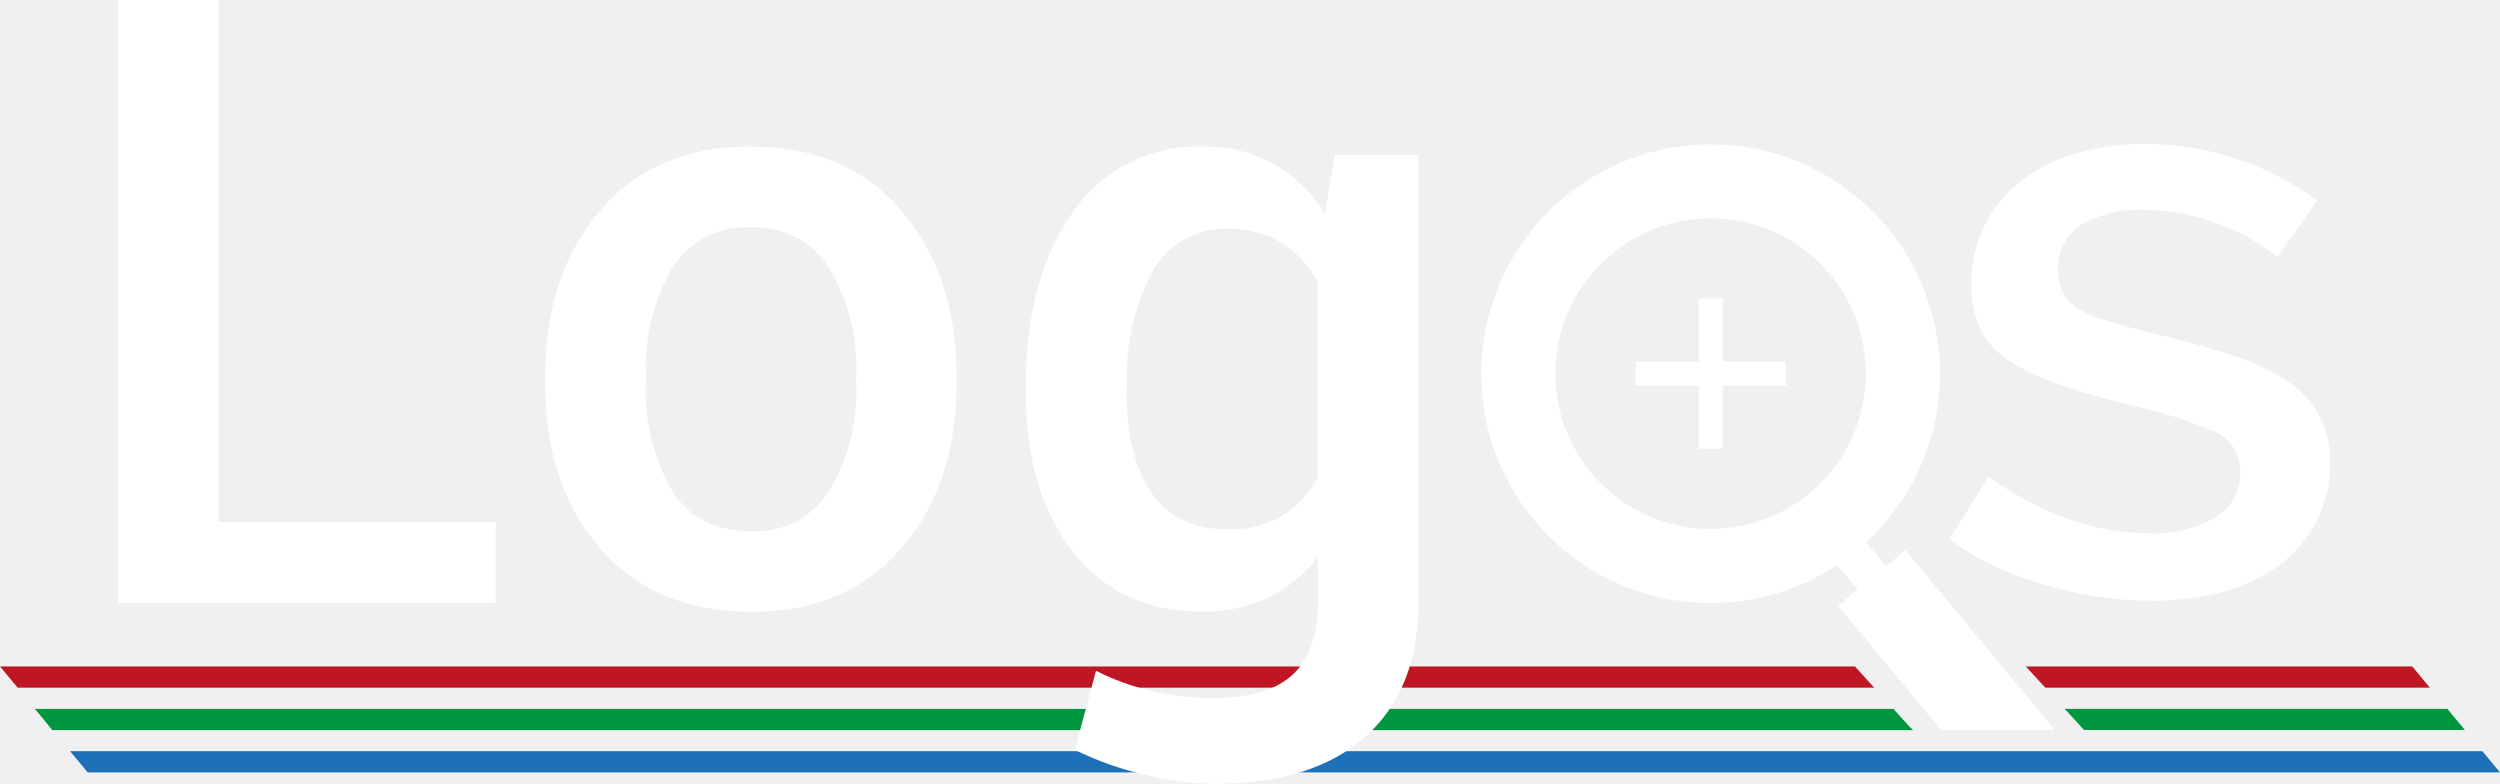
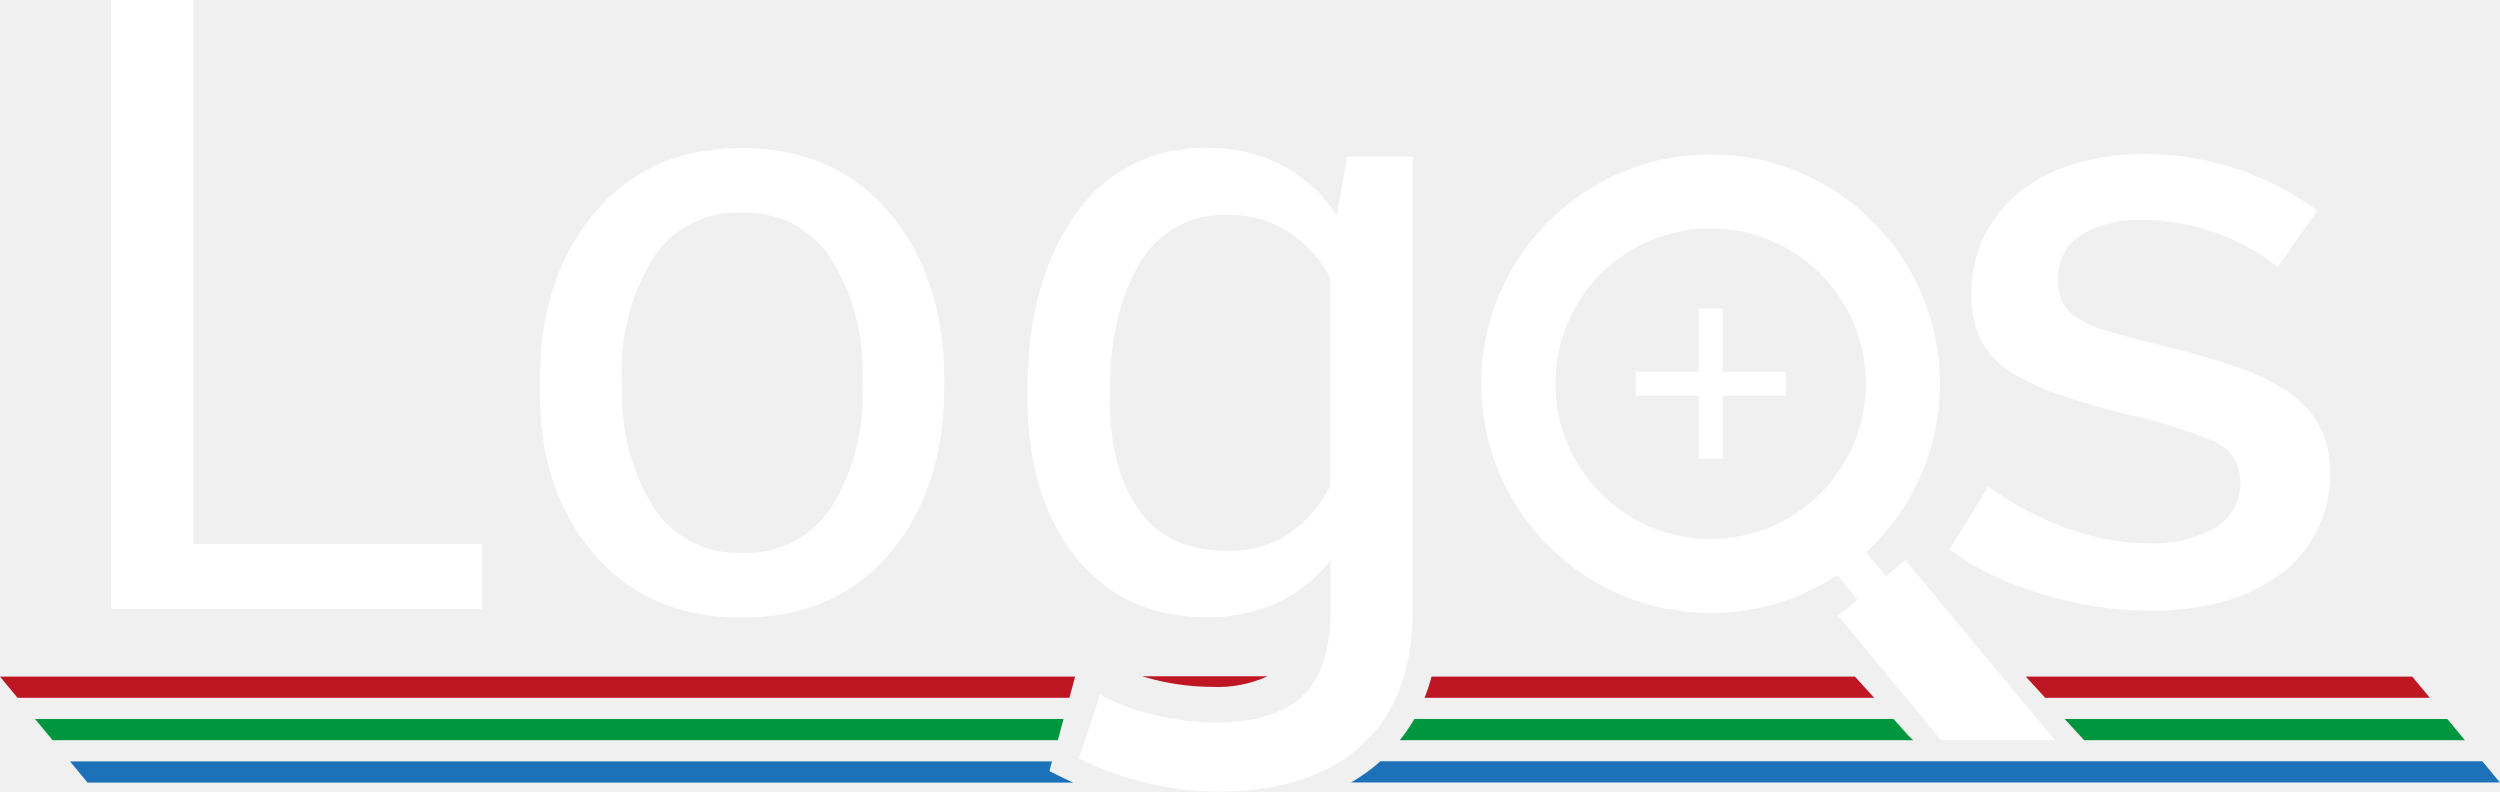
- <svg xmlns="http://www.w3.org/2000/svg" viewBox="0 0 235.88 73.95">
+ <svg xmlns="http://www.w3.org/2000/svg" viewBox="0 0 235.88 74.69">
  <defs>
-     <style>.a{fill:#fff;}.b{fill:#be1622;}.c{fill:#009640;}.d{fill:#1d71b8;}</style>
+     <style>.a{fill:#be1622;}.b{fill:#009640;}.c{fill:#1d71b8;}.d{fill:#fff;}</style>
  </defs>
-   <path class="a" d="M168.46,28.5A21.64,21.64,0,1,0,190.1,50.14,21.64,21.64,0,0,0,168.46,28.5Zm0,36.28a14.65,14.65,0,1,1,14.65-14.65A14.65,14.65,0,0,1,168.46,64.78Z" transform="translate(-7.06 -14.88)" />
-   <polygon class="a" points="193.89 68.88 183.14 68.88 173.44 57.15 179.78 51.9 193.89 68.88" />
-   <rect class="a" x="184.88" y="63.67" width="3.48" height="18.63" transform="translate(-10.75 120.82) rotate(-39.6)" />
-   <rect class="a" x="160.28" y="28.17" width="2.27" height="14.17" />
-   <rect class="a" x="154.33" y="34.12" width="14.17" height="2.27" />
-   <polygon class="b" points="227.6 62.88 191.14 62.88 192.97 64.88 229.26 64.88 227.6 62.88" />
-   <polygon class="c" points="230.91 66.88 194.81 66.88 196.64 68.88 232.57 68.88 230.91 66.88" />
-   <polygon class="b" points="1.66 64.88 176.83 64.88 175.02 62.88 0 62.88 1.66 64.88" />
-   <path class="c" d="M12,83.77H187.57c-0.16-.15-0.31-0.29-0.46-0.45l-1.4-1.55H10.36Z" transform="translate(-7.06 -14.88)" />
-   <polygon class="d" points="8.27 72.88 235.88 72.88 234.22 70.88 6.62 70.88 8.27 72.88" />
-   <path class="a" d="M210,71.56a33.71,33.71,0,0,1-5.13-.4A37.29,37.29,0,0,1,199.78,70,34,34,0,0,1,195,68.18a21.68,21.68,0,0,1-4-2.43l3.66-5.89q7.64,5.33,15.19,5.33a11.36,11.36,0,0,0,6.28-1.51,4.84,4.84,0,0,0,2.31-4.29,4.06,4.06,0,0,0-2.59-3.86A45.31,45.31,0,0,0,207.62,53,68.67,68.67,0,0,1,200.93,51a18.9,18.9,0,0,1-4.53-2.23,7.43,7.43,0,0,1-2.54-2.94,9.65,9.65,0,0,1-.79-4.1,12.14,12.14,0,0,1,1.27-5.65,12.55,12.55,0,0,1,3.46-4.18A15.31,15.31,0,0,1,203,29.33a22.62,22.62,0,0,1,6.4-.87,27,27,0,0,1,8.75,1.43,27.54,27.54,0,0,1,7.56,3.9l-3.74,5.33a20.9,20.9,0,0,0-12.73-4.45A10.76,10.76,0,0,0,203.56,36a4.78,4.78,0,0,0-2.31,4.42,4.42,4.42,0,0,0,.48,2.15,4,4,0,0,0,1.55,1.51,12.56,12.56,0,0,0,2.82,1.15q1.75,0.52,4.29,1.15,4.3,1,7.4,2.07a20.62,20.62,0,0,1,5.13,2.43,8.9,8.9,0,0,1,3,3.26,9.77,9.77,0,0,1,1,4.49A11.75,11.75,0,0,1,225.67,64a11.57,11.57,0,0,1-3.38,4.06A16.11,16.11,0,0,1,217,70.65,24.9,24.9,0,0,1,210,71.56Z" transform="translate(-7.06 -14.88)" />
-   <path class="a" d="M27.69,64.14H53.82v7.62H18.2V14.88h9.49V64.14Z" transform="translate(-7.06 -14.88)" />
-   <path class="a" d="M58.51,50.23q0-9.41,5.16-15.47t14.18-6.05q9.1,0,14.26,6.05t5.2,15.47v0.82q0,9.53-5.2,15.55t-14.18,6q-9.06,0-14.26-6T58.51,51.05V50.23ZM68,51A18.83,18.83,0,0,0,70.42,61.1Q72.81,65,77.92,65a8.21,8.21,0,0,0,7.42-3.86A18.37,18.37,0,0,0,87.85,51V50.22a18.13,18.13,0,0,0-2.5-9.95,8.24,8.24,0,0,0-7.5-3.94,8.17,8.17,0,0,0-7.42,3.94A18.7,18.7,0,0,0,68,50.22V51Z" transform="translate(-7.06 -14.88)" />
-   <path class="a" d="M103.86,51.21q0-10.08,4.41-16.29a14.21,14.21,0,0,1,12.27-6.21,13.32,13.32,0,0,1,6.66,1.62A14.08,14.08,0,0,1,132.07,35L133,29.49h7.89V71.76q0,8.16-5,12.62t-14.3,4.45a28,28,0,0,1-6.66-.88,31,31,0,0,1-6.46-2.32l2-7.46a23,23,0,0,0,5.18,1.89,24.83,24.83,0,0,0,5.84.68q5.16,0,7.54-2.21t2.38-6.78V67.42a13.27,13.27,0,0,1-4.71,3.85,14.19,14.19,0,0,1-6.23,1.31q-7.77,0-12.19-5.66T103.86,52V51.21ZM113.35,52q0,5.82,2.32,9.32t7.21,3.5A9.72,9.72,0,0,0,128,63.57a9.37,9.37,0,0,0,3.38-3.65V41.41A10.16,10.16,0,0,0,128,37.79a9.27,9.27,0,0,0-5-1.31,7.81,7.81,0,0,0-7.25,4.1,21.11,21.11,0,0,0-2.36,10.63V52Z" transform="translate(-7.06 -14.88)" />
+   <path class="a" d="M141.47,79.77h42.42l-1.81-2H142.13A18.12,18.12,0,0,1,141.47,79.77Z" transform="translate(-7.06 -13.93)" />
+   <polygon class="a" points="101.44 63.84 0 63.84 1.66 65.84 100.9 65.84 101.44 63.84" />
+   <path class="a" d="M121.48,78.74a11.29,11.29,0,0,0,5.17-1H114.83q0.63,0.19,1.28.35A23,23,0,0,0,121.48,78.74Z" transform="translate(-7.06 -13.93)" />
+   <path class="b" d="M139.14,83.77h48.43c-0.16-.15-0.31-0.29-0.46-0.45l-1.4-1.55H140.5A15.83,15.83,0,0,1,139.14,83.77Z" transform="translate(-7.06 -13.93)" />
+   <polygon class="b" points="100.35 67.84 3.31 67.84 4.96 69.84 99.81 69.84 100.35 67.84" />
+   <polygon class="a" points="227.6 63.84 191.14 63.84 192.97 65.84 229.26 65.84 227.6 63.84" />
+   <polygon class="b" points="230.91 67.84 194.81 67.84 196.64 69.84 232.57 69.84 230.91 67.84" />
+   <path class="c" d="M137.18,85.87a17.08,17.08,0,0,1-2.65,1.89h108.4l-1.65-2h-104Z" transform="translate(-7.06 -13.93)" />
+   <path class="c" d="M107.54,87.41l-1.47-.73,0.25-.91H13.67l1.65,2h93Z" transform="translate(-7.06 -13.93)" />
+   <path class="d" d="M168.46,28.5A21.64,21.64,0,1,0,190.1,50.14,21.64,21.64,0,0,0,168.46,28.5Zm0,36.28a14.65,14.65,0,1,1,14.65-14.65A14.65,14.65,0,0,1,168.46,64.78Z" transform="translate(-7.06 -13.93)" />
+   <polygon class="d" points="193.89 69.84 183.14 69.84 173.44 58.1 179.78 52.85 193.89 69.84" />
+   <rect class="d" x="184.88" y="63.67" width="3.48" height="18.63" transform="translate(-10.75 121.78) rotate(-39.6)" />
+   <rect class="d" x="160.27" y="29.12" width="2.27" height="14.17" />
+   <rect class="d" x="154.33" y="35.07" width="14.17" height="2.27" />
+   <path class="d" d="M210,71.56a33.71,33.71,0,0,1-5.13-.4A37.29,37.29,0,0,1,199.78,70,34,34,0,0,1,195,68.18a21.68,21.68,0,0,1-4-2.43l3.66-5.89q7.64,5.33,15.19,5.33a11.36,11.36,0,0,0,6.28-1.51,4.84,4.84,0,0,0,2.31-4.29,4.06,4.06,0,0,0-2.59-3.86A45.31,45.31,0,0,0,207.62,53,68.67,68.67,0,0,1,200.93,51a18.9,18.9,0,0,1-4.53-2.23,7.43,7.43,0,0,1-2.54-2.94,9.65,9.65,0,0,1-.79-4.1,12.14,12.14,0,0,1,1.27-5.65,12.55,12.55,0,0,1,3.46-4.18A15.31,15.31,0,0,1,203,29.33a22.62,22.62,0,0,1,6.4-.87,27,27,0,0,1,8.75,1.43,27.54,27.54,0,0,1,7.56,3.9l-3.74,5.33a20.9,20.9,0,0,0-12.73-4.45A10.76,10.76,0,0,0,203.56,36a4.78,4.78,0,0,0-2.31,4.42,4.42,4.42,0,0,0,.48,2.15,4,4,0,0,0,1.55,1.51,12.56,12.56,0,0,0,2.82,1.15q1.75,0.52,4.29,1.15,4.3,1,7.4,2.07a20.62,20.62,0,0,1,5.13,2.43,8.9,8.9,0,0,1,3,3.26,9.77,9.77,0,0,1,1,4.49A11.75,11.75,0,0,1,225.67,64a11.57,11.57,0,0,1-3.38,4.06A16.11,16.11,0,0,1,217,70.65,24.9,24.9,0,0,1,210,71.56Z" transform="translate(-7.06 -13.93)" />
+   <path class="d" d="M25.36,65.26H52.55v6.12h-35V13.93h7.77V65.26Z" transform="translate(-7.06 -13.93)" />
+   <path class="d" d="M58,49.64q0-9.47,5.13-15.6T77,27.9q8.88,0,14,6.12t5.15,15.62V50.5q0,9.55-5.13,15.62t-14,6.08q-8.84,0-14-6.09T58,50.5V49.64Zm7.77,0.85a20.2,20.2,0,0,0,2.86,11.19,9.47,9.47,0,0,0,8.5,4.41,9.45,9.45,0,0,0,8.44-4.41,20.1,20.1,0,0,0,2.88-11.19V49.62a20,20,0,0,0-2.9-11.15A9.51,9.51,0,0,0,77,34a9.38,9.38,0,0,0-8.42,4.45,20.25,20.25,0,0,0-2.86,11.15v0.87Z" transform="translate(-7.06 -13.93)" />
+   <path class="d" d="M104,50.82q0-10.3,4.5-16.61a14.42,14.42,0,0,1,12.43-6.31,15,15,0,0,1,7.14,1.64,14,14,0,0,1,5.13,4.71l0.95-5.56h6.19V71.61q0,8.21-4.77,12.61t-13.77,4.4a28.87,28.87,0,0,1-6.65-.85,26,26,0,0,1-6.29-2.31l2-6a20,20,0,0,0,5.05,1.91,24.33,24.33,0,0,0,5.84.73q5.68,0,8.27-2.58t2.58-7.87V66.8a13.59,13.59,0,0,1-5,4,15.71,15.71,0,0,1-6.71,1.36q-7.85,0-12.35-5.68T104,51.65V50.82Zm7.77,0.83q0,6.43,2.72,10.34t8.29,3.91a10.27,10.27,0,0,0,5.88-1.6,12.12,12.12,0,0,0,3.91-4.52V40.13a12.06,12.06,0,0,0-3.91-4.32,10.24,10.24,0,0,0-5.8-1.6,9.05,9.05,0,0,0-8.32,4.66q-2.76,4.66-2.76,12v0.83Z" transform="translate(-7.06 -13.93)" />
</svg>
